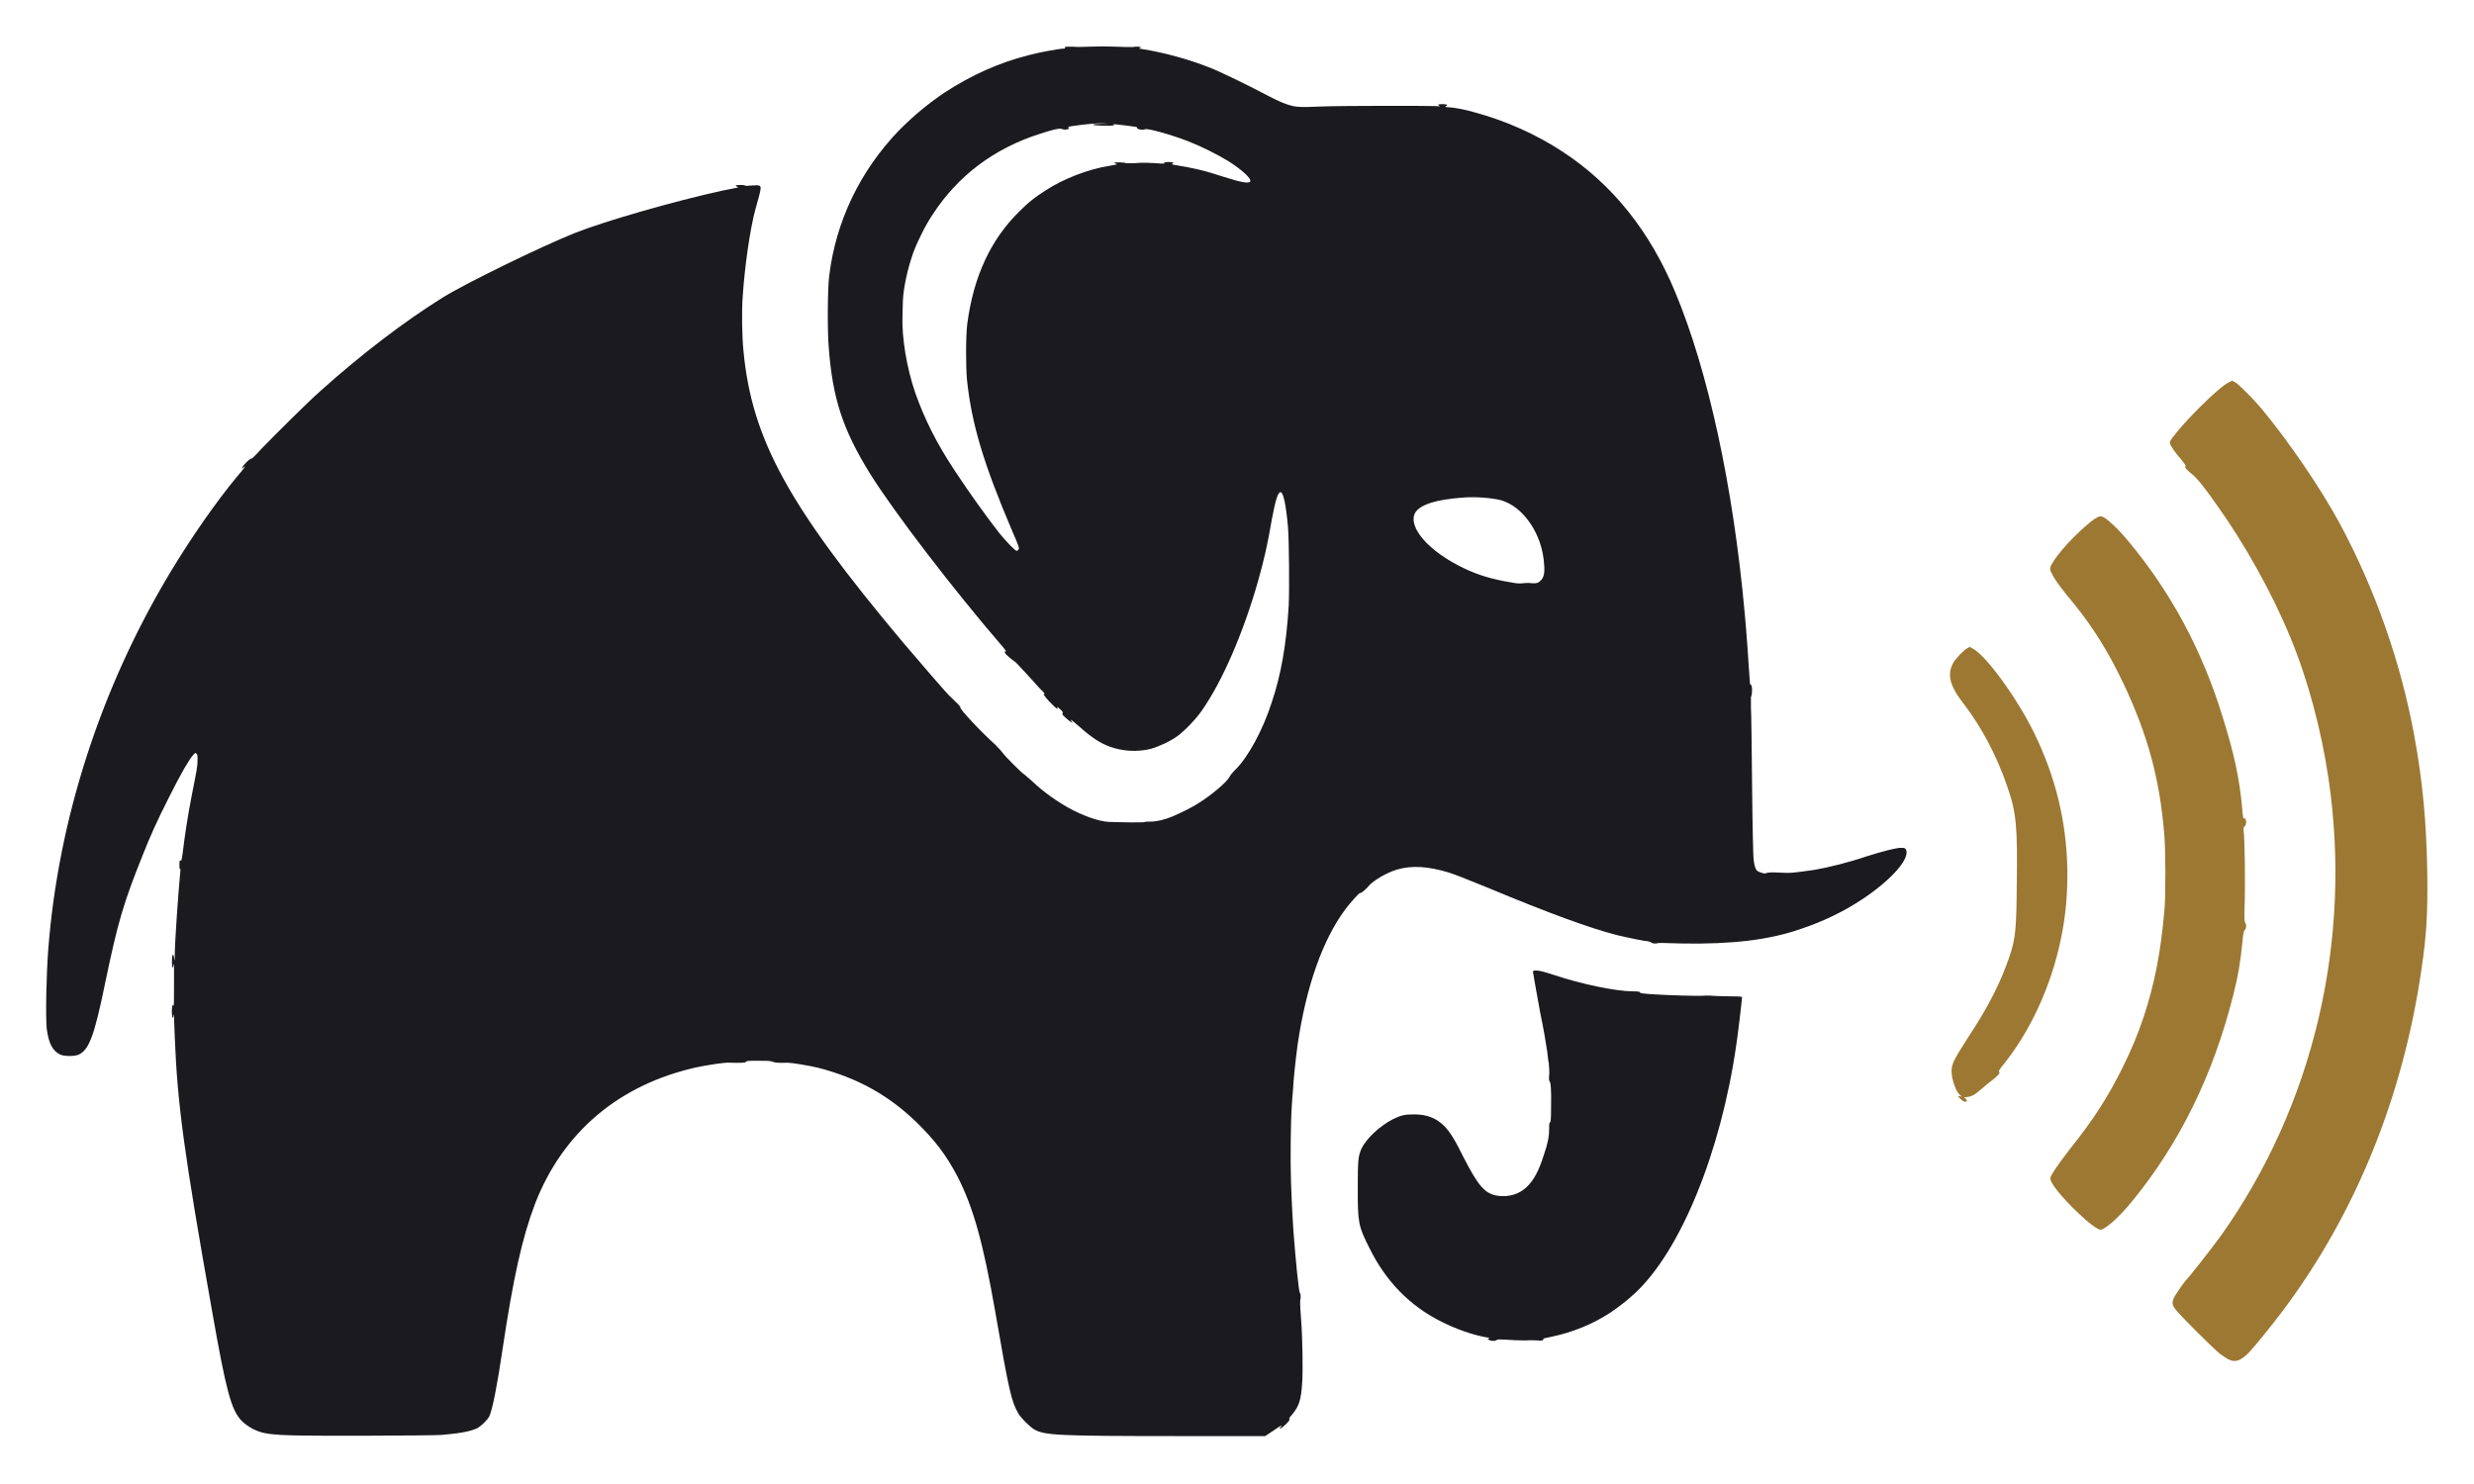
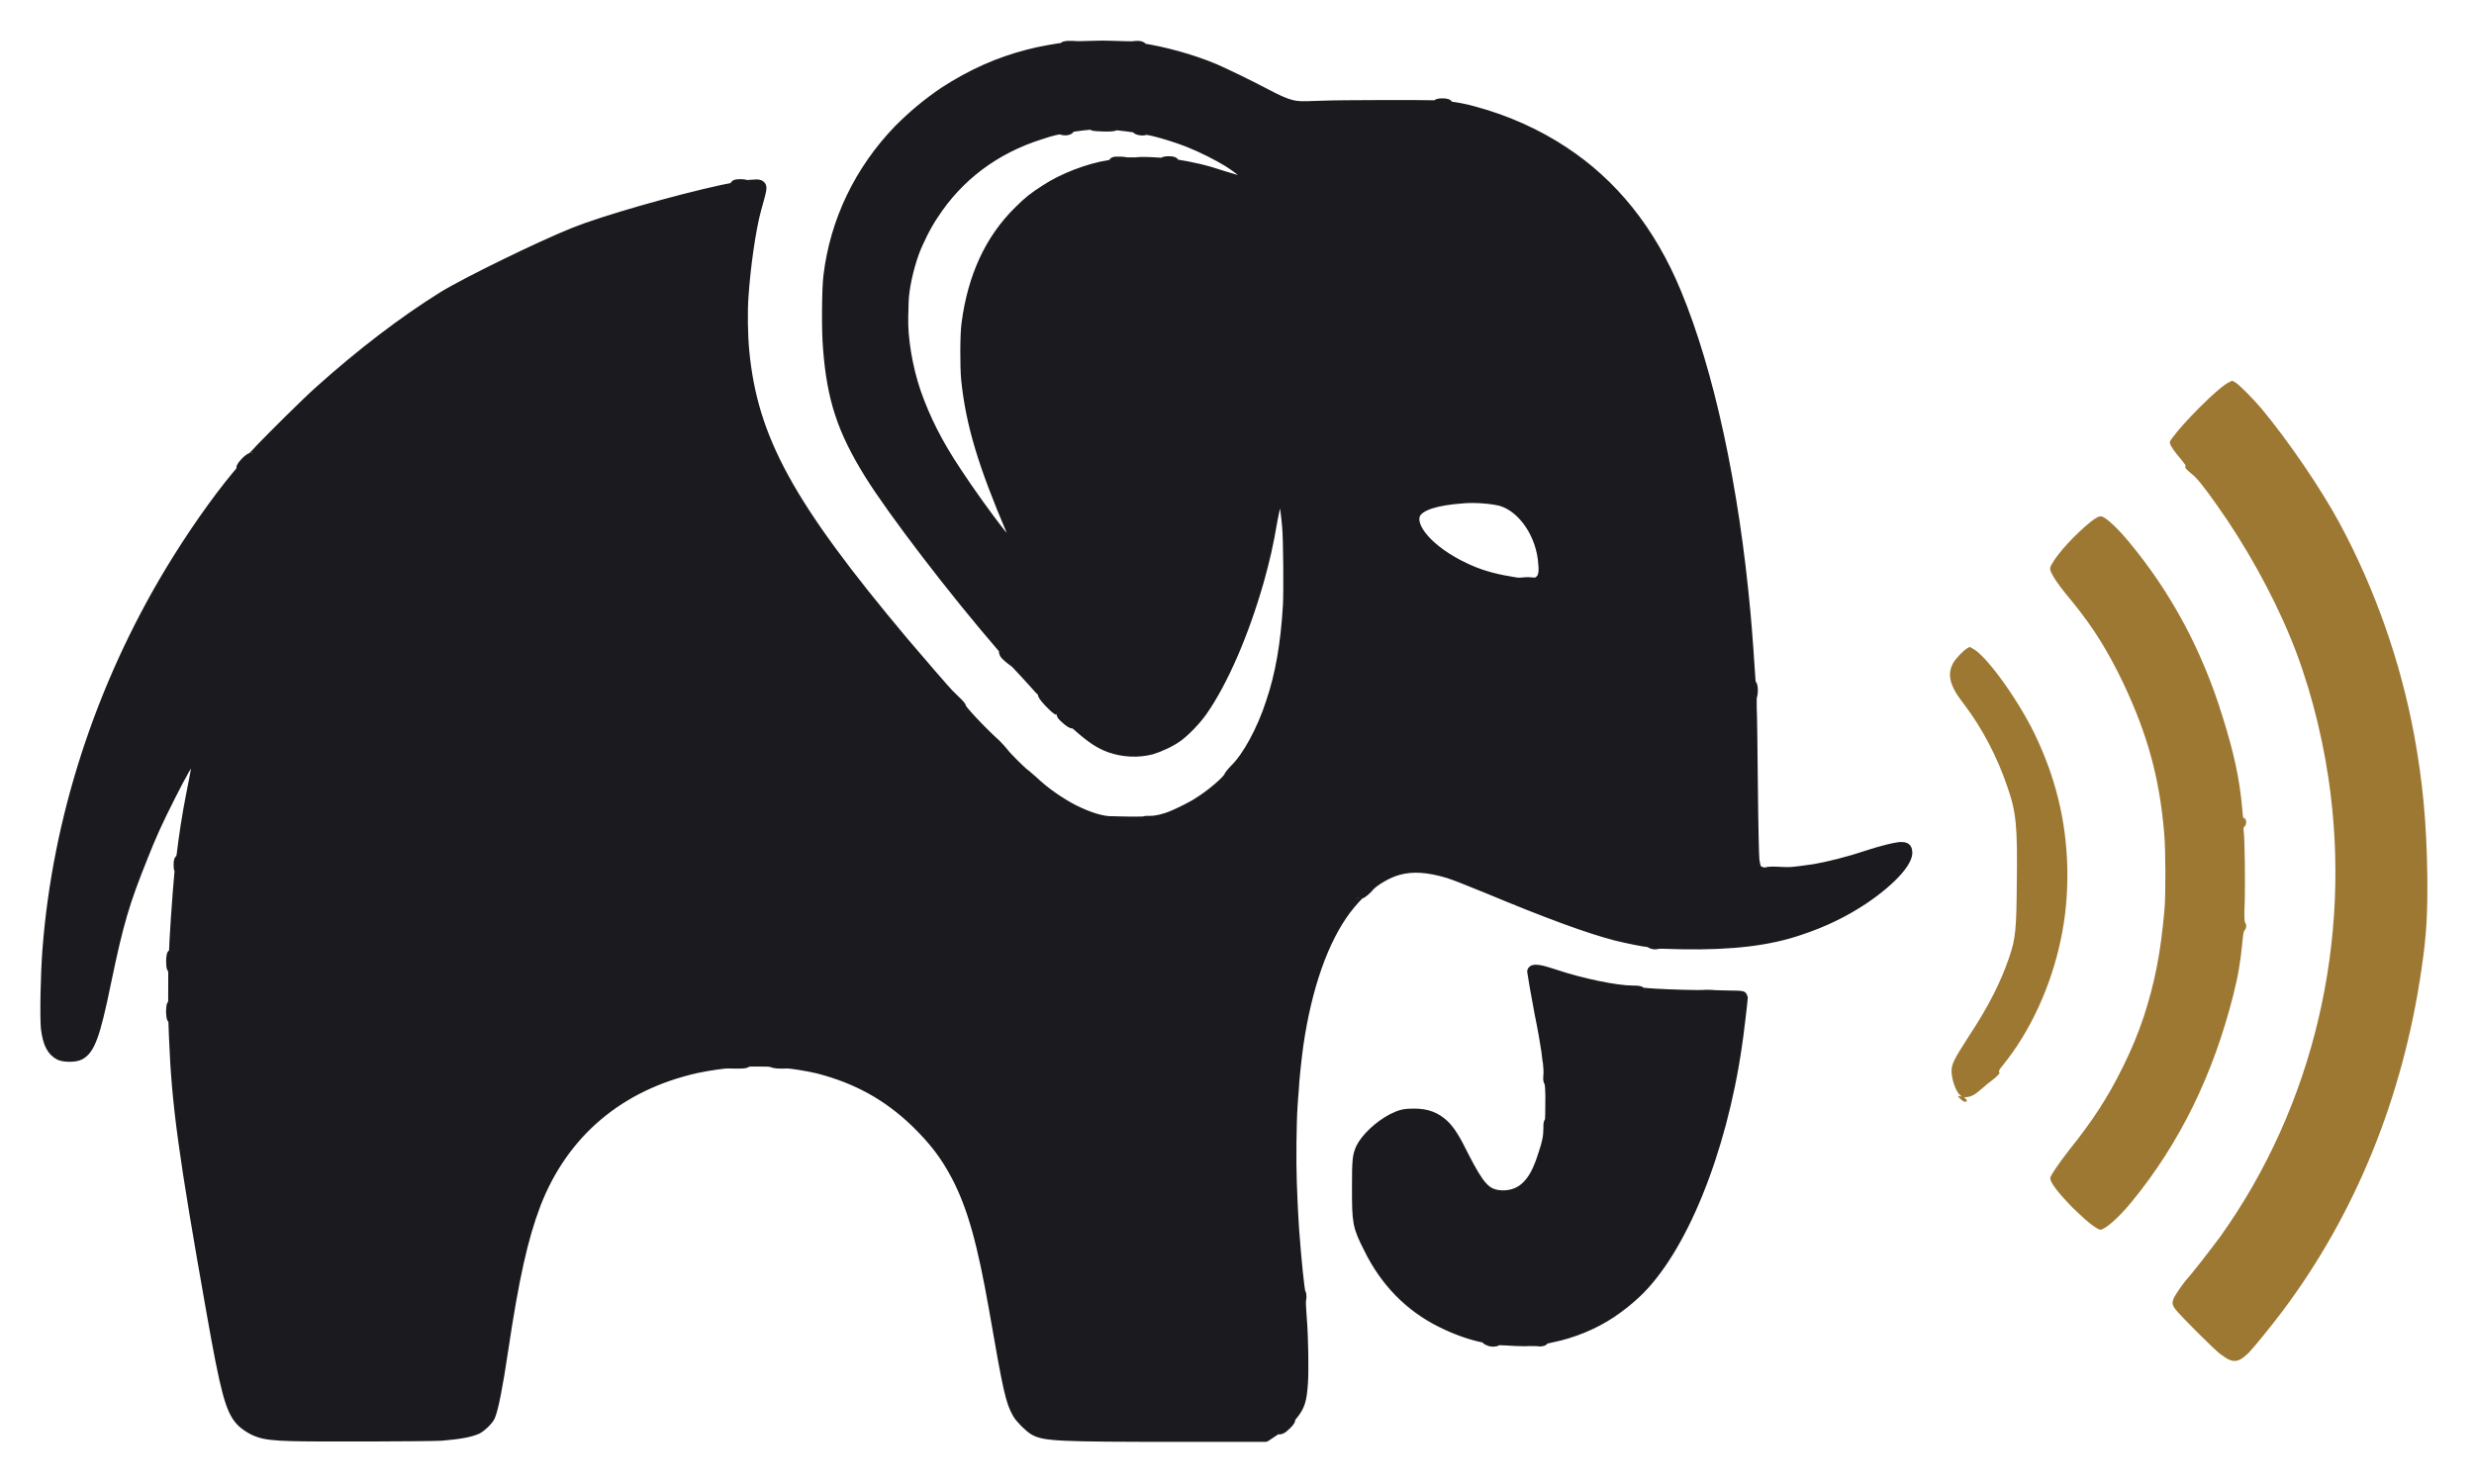
<svg xmlns="http://www.w3.org/2000/svg" viewBox="621.7 320.2 641.2 384.7" role="img" aria-label="pg-probe">
-   <path fill="#1b1a1e" fill-rule="evenodd" d="M697.1 692.3C693.1 692.2 690.3 691.9 688.8 691.3C687.2 690.8 685.2 689.5 684.2 688.4C681.6 685.6 680.3 680.7 676.7 660.3C669.4 619.1 667.7 606.6 667 589.2C666.9 586.9 666.8 584.6 666.8 584C666.8 582.9 666.8 582.9 666.6 583.8C666.4 584.2 666.4 584.2 666.3 583.4C666.1 581.9 666.4 579.9 666.7 581C666.8 581.1 666.8 578.7 666.8 575.6C666.8 572.5 666.8 570 666.8 570.1C666.7 570.2 666.6 570.5 666.6 570.8C666.4 571.2 666.4 571.2 666.3 570.4C666.2 569.4 666.3 567.7 666.5 567.7C666.6 567.7 666.7 567.9 666.8 568.3C666.9 569.5 667 569.4 667 567.8C667 564.4 667.9 551.8 668.4 546.5C668.5 545.8 668.5 545.5 668.4 545.5C668.2 545.5 668.2 545.1 668.2 544.4C668.2 543.3 668.3 543.1 668.6 543.3C668.7 543.5 668.8 543 669 541.7C669.5 537.4 670.4 531.4 671.4 526.4C672.7 519.8 672.9 518.9 672.9 517.2C672.9 516.1 672.9 515.8 672.6 515.6C672.4 515.3 672.3 515.3 671.7 516C670.7 517.1 668.5 520.9 665.6 526.7C662.4 533 660.7 536.8 658.6 542.1C653.8 554.1 652.3 558.9 648.9 575.3C646.2 588.5 644.8 592.2 642.3 593.5C641.3 594.1 638.5 594.1 637.3 593.6C635.3 592.6 634.3 590.7 633.8 586.8C633.5 583.6 633.7 573.1 634.2 566.4C636.8 532.6 647.8 498.5 666 468.3C671.5 459.2 677.8 450.2 683.1 443.8C685.1 441.5 685.7 440.6 684.8 441.4C684.3 441.9 684.3 441.6 684.8 440.9C685.6 439.9 686.6 439 686.9 439.1C687 439.1 688 438.2 689.5 436.5C692.9 433 700.9 425 704.7 421.6C715.4 412 726.4 403.6 736.5 397.3C742.3 393.7 761.7 384.2 770.7 380.6C778.2 377.6 796.6 372.3 809 369.6C811.2 369.2 812.9 368.8 813 368.8C813 368.7 812.9 368.6 812.7 368.6C812.5 368.5 812.4 368.4 812.4 368.3C812.6 368.1 814.6 368.1 814.8 368.3C814.9 368.4 815.5 368.4 816.4 368.3C817.5 368.2 818.1 368.2 818.4 368.3C819.1 368.6 819.1 368.7 817.5 374.4C816.1 379.5 814.7 389.3 814.2 397C813.9 400.6 814 407.3 814.4 411.3C816.6 434.1 826 451.3 855.7 486.7C860.8 492.7 866.6 499.4 867.5 500.3C869.8 502.5 870.7 503.4 870.6 503.6C870.4 504 875.9 509.9 879.7 513.3C880.4 514 881.3 515 881.6 515.4C882.2 516.3 886.4 520.5 887.2 521C887.4 521.1 888.3 522 889.3 522.8C892.2 525.6 896.1 528.3 899.7 530.2C903.9 532.3 907.5 533.4 910.1 533.3C910.7 533.3 912.8 533.4 914.8 533.4C916.8 533.4 918.4 533.4 918.4 533.3C918.5 533.2 919.1 533.2 919.9 533.2C921.5 533.2 923.5 532.7 925.5 531.9C927.6 531 930.9 529.4 932.5 528.3C935.6 526.4 939.8 522.8 940.3 521.7C940.4 521.4 941.1 520.5 941.9 519.7C945.1 516.6 949 509.5 951.3 502.3C953.7 495.2 955.1 487.3 955.7 477.2C955.9 473.4 955.8 460 955.5 456.7C955 451 954.3 447.8 953.6 447.8C952.9 447.8 952.3 449.7 951.3 455C950.2 461.5 949.3 465.3 947.8 470.7C943.9 484.4 938.5 496.8 933.2 504.4C931.6 506.7 928.8 509.6 926.9 511C925 512.4 922.1 513.7 920.1 514.3C916.6 515.2 912.8 515 909.4 513.8C906.7 512.8 904.6 511.4 901 508.2C900 507.3 899.2 506.7 899.2 506.8C899.2 506.8 899.3 507 899.4 507.2C900 507.8 899.5 507.6 898.6 506.9C897.2 505.7 896.9 505.4 897.1 505.1C897.3 504.9 897.1 504.7 896.5 504.1C895.8 503.5 895.7 503.3 895.7 503.6C895.8 503.8 895.8 504 895.7 504C895.6 504 893.5 502 892.8 501.1C892.1 500.2 892 500 892.5 500.1C892.6 500.2 892.1 499.5 891.2 498.7C890.4 497.8 888.7 495.9 887.3 494.4C886 493 884.9 491.8 884.8 491.8C884.6 491.7 883.2 490.6 882.5 489.9C882 489.4 881.9 488.9 882.5 489.1C882.6 489.2 882.2 488.6 881.6 487.9C868.9 473.2 853.3 452.8 847.2 443C840.2 431.7 837.5 423.6 836.5 410.4C836.1 406 836.2 394.9 836.6 391.8C838.3 377.6 844.6 364.5 854.7 354C858.6 350.1 862.1 347.2 866.5 344.2C873.6 339.6 880.5 336.5 888.3 334.5C890.8 333.8 896.4 332.8 897.4 332.8C897.8 332.8 897.8 332.8 897.7 332.6C897.5 332.4 897.6 332.4 898.3 332.3C898.7 332.3 899.5 332.3 899.9 332.3C900.4 332.4 902.2 332.4 904.1 332.3C906.4 332.2 908.4 332.2 910.8 332.3C912.7 332.4 914.6 332.4 915.1 332.4C915.6 332.3 916.3 332.3 916.8 332.3C917.5 332.4 917.6 332.5 917.2 332.6C916.8 332.8 916.8 332.8 917.6 332.9C923.4 333.8 930.4 335.7 936.4 338.2C939.1 339.4 943.8 341.6 950.3 345C954.3 347.1 956.4 347.8 958.4 347.9C959.1 348 961.9 347.9 964.6 347.8C969.5 347.6 991 347.6 993.7 347.7C994.9 347.8 995 347.8 994.7 347.6C994.2 347.3 994.4 347.2 995.6 347.2C996.6 347.2 997.1 347.4 996.6 347.6C996.1 347.8 996.3 348 997 348C998.1 348 1001.5 348.6 1003.8 349.3C1012 351.5 1020 355.1 1026.8 359.6C1039.6 368 1049.3 380.1 1055.9 396C1064.4 416.4 1070.9 446.2 1073.9 479.3C1074.4 484.7 1074.9 492.1 1075.1 495.4C1075.2 497.3 1075.3 497.8 1075.4 497.7C1075.9 497.6 1075.9 500.2 1075.5 500.9C1075.5 501 1075.5 502.3 1075.5 503.6C1075.6 505 1075.7 514.1 1075.8 524C1075.9 535.1 1076.1 542.4 1076.2 543.2C1076.3 544 1076.5 544.9 1076.7 545.3C1077 546 1077.2 546.1 1078.1 546.4C1078.9 546.7 1079.1 546.7 1079.6 546.5C1080.1 546.4 1080.9 546.3 1082.4 546.4C1086 546.6 1086.3 546.5 1092 545.7C1095.5 545.1 1100.8 543.8 1105.5 542.2C1109.9 540.8 1112.5 540.2 1114 540C1115.2 540 1115.3 540 1115.6 540.3C1117 542.5 1112.2 548.1 1104.4 553.3C1099.4 556.6 1094.2 559.1 1088.2 561.1C1080.1 563.9 1070.5 565 1057.8 564.8C1051.5 564.6 1051.8 564.6 1050.9 564.8C1050.3 564.8 1050 564.8 1049.6 564.5C1049.2 564.3 1048.8 564.2 1048.7 564.2C1048 564.2 1043.6 563.3 1040.7 562.6C1033.7 560.8 1023 556.9 1007.2 550.3C1001.3 547.9 999.3 547.1 997.2 546.4C991.9 544.8 987.7 544.5 983.9 545.6C981.3 546.3 977.8 548.4 976.6 549.7C975.9 550.6 974.4 551.9 974.2 551.7C974 551.6 971.7 554.2 970.4 555.9C964.5 563.8 960.2 576 958 591.1C957.5 594.8 956.9 600.4 956.8 602.9C956.7 603.7 956.6 605.5 956.5 606.9C956.2 611.3 956.1 621.5 956.3 626.7C956.6 634.9 956.7 635.3 956.9 639C957.5 647 958.3 655 958.6 655.4C958.8 655.7 958.8 656 958.8 656.6C958.6 657.6 958.6 657.9 958.9 662.1C959.3 667.1 959.4 675.5 959.2 678.6C958.9 683.2 958.4 684.7 956.6 686.9C955.9 687.7 955.7 688 955.9 688.1C956.1 688.3 955.3 689.2 954.1 690.2C953.4 690.7 953.1 690.7 953.6 690.2C954.2 689.5 953.7 689.7 951.7 691.1L949.6 692.5L927.8 692.5C895.9 692.5 892.5 692.3 889.8 690.8C888.6 690.1 886.3 687.8 885.6 686.6C883.8 683.4 883.2 680.8 879.6 660C876.5 642.3 873.9 633 869.8 625.1C866.9 619.6 864.1 615.9 859.1 611C851.8 604 843.8 599.6 833.7 597C831.2 596.4 826.8 595.7 825.8 595.7C823.4 595.8 822.5 595.7 821.8 595.4C821.2 595.2 820.4 595.2 818.1 595.2C815.5 595.2 815.2 595.2 815 595.5C814.9 595.7 814 595.8 810.7 595.7C809.5 595.6 805.1 596.3 802.2 596.9C782.1 601.4 767.6 613.7 760.4 632.2C757 641.1 754.7 651.6 751.9 670.3C750.6 679.2 749.3 685.8 748.5 687.4C747.9 688.5 746.4 689.9 745.3 690.5C743.5 691.3 740.9 691.8 736.1 692.2C733 692.4 702.4 692.5 697.1 692.3ZM1007.7 667.6L1007.2 667.4L1007.6 667.2C1007.9 667.1 1007.7 667 1006.4 666.8C1002.9 666.1 999 664.7 995.4 662.9C987.1 658.8 980.8 652.3 976.6 643.7C973.7 638 973.6 637.1 973.6 628.2C973.6 620.9 973.7 619.9 974.6 617.9C975.9 615.3 979.2 612.2 982.6 610.4C984.8 609.3 985.8 609.1 988.2 609.1C991.5 609.1 993.8 610 995.9 612C997.4 613.5 998.7 615.5 1001 620.2C1004.9 627.8 1006.6 629.7 1009.9 630.2C1012.7 630.6 1015.5 629.8 1017.4 627.9C1019.2 626.2 1020.5 623.8 1021.8 619.7C1022.9 616.5 1023.2 614.8 1023.2 612.9C1023.2 611.7 1023.2 611.3 1023.4 611.2C1023.6 611.1 1023.7 610.5 1023.7 607.2C1023.8 602.7 1023.6 600.7 1023.3 600.5C1023.2 600.4 1023.1 600 1023.2 599C1023.3 598.1 1023.2 596.9 1023.1 595.8C1022.9 594.9 1022.8 593.5 1022.7 592.8C1022.4 590.8 1021.8 587.1 1020.9 582.8C1020.1 578.4 1019 572.4 1019 572.1C1019 571.9 1019.2 571.8 1019.8 571.8C1020.7 571.8 1021.8 572.1 1024.6 573C1031.4 575.3 1040.6 577.2 1044.8 577.2C1046.1 577.2 1046.7 577.3 1046.7 577.4C1046.7 577.7 1047.4 577.8 1050.7 578C1053.9 578.2 1062.3 578.5 1063.8 578.3C1064.5 578.3 1065.6 578.3 1066.3 578.4C1067 578.4 1068.8 578.5 1070.4 578.5C1072.5 578.5 1073.2 578.6 1073.2 578.7C1073.2 579.2 1072 589.4 1071.7 591.1C1067.7 618.9 1057.3 644.4 1045.5 655.4C1043.2 657.5 1041.8 658.6 1039.2 660.4C1034.7 663.4 1029.3 665.6 1024 666.7C1021.7 667.2 1021.6 667.2 1021.7 667.3C1021.9 667.6 1021.2 667.9 1020.4 667.7C1020.1 667.7 1018.5 667.6 1016.9 667.7C1015.4 667.7 1013.2 667.6 1012 667.5C1010.3 667.4 1009.9 667.4 1009.6 667.6C1009.2 667.9 1008.2 667.9 1007.7 667.6ZM1016.5 471.4C1017.1 471.3 1018 471.3 1018.7 471.4C1020 471.5 1020.5 471.3 1021.2 470.5C1021.8 469.8 1022.1 468.6 1021.9 466.6C1021.5 458.8 1016.6 451.6 1010.8 449.9C1008.5 449.3 1004 448.9 1000.8 449.2C993.9 449.7 989.8 451 988.5 453.1C986.4 456.8 992.1 463.3 1001.3 467.6C1004.6 469.2 1008.5 470.4 1012.9 471.1C1015 471.5 1015.2 471.5 1016.5 471.4ZM885.7 462.6C885.9 462.2 885.7 461.7 884.1 458C876.6 440.4 873.5 430.1 872.3 418.5C872 415.2 872 406.9 872.4 404.1C874 392 878.4 382.4 885.8 375.1C888.5 372.4 889.7 371.5 892.8 369.5C897.2 366.6 903.9 364 909.2 363.2C909.9 363.1 910.6 362.9 910.8 362.9L911.2 362.8L910.9 362.6C910.6 362.6 910.5 362.5 910.5 362.4C910.7 362.2 913.4 362.3 913.5 362.5C913.5 362.5 914.5 362.5 915.8 362.5C917.7 362.3 919.7 362.4 922.7 362.6C923.3 362.6 923.7 362.6 923.5 362.6C923.1 362.4 923.6 362.2 924.6 362.2C925.7 362.2 926.1 362.4 925.6 362.6C925.3 362.8 925.4 362.8 925.8 362.9C930.8 363.7 933.9 364.4 938.7 366C943.4 367.5 945.2 367.8 945.7 367.3C946.2 366.6 943.7 364.3 940.1 362C937.3 360.3 933.4 358.3 929.6 356.8C925.2 355.1 919.1 353.4 918.5 353.7C917.9 354 916.2 353.7 916.4 353.3C916.5 353.1 916.2 353.1 914 352.8C911.8 352.5 909.8 352.3 910.3 352.5C911.2 352.8 908.2 352.9 905.9 352.7C904.3 352.6 904.9 352.3 907.2 352.3L909.2 352.3L907.7 352.2C905.9 352.1 903 352.4 900.2 352.8C898.7 353 898.4 353.1 898.6 353.3C899.2 353.7 897.6 354 896.8 353.6C896.3 353.4 894.5 353.8 891.2 354.9C879.5 358.6 870 365.7 863.5 375.7C861.7 378.3 859.5 382.7 858.4 385.7C856.9 389.9 855.8 395 855.7 398.4C855.7 399.4 855.6 401.1 855.6 402.2C855.4 407.7 856.7 415.6 858.9 422C861.3 428.8 864.4 435.1 869.4 442.6C872.6 447.5 877.7 454.6 880.7 458.4C882.4 460.5 884.8 463 885.2 463C885.4 463 885.6 462.8 885.7 462.6Z" />
+   <path fill="#1b1a1e" stroke="#1b1a1e" stroke-width="3" stroke-linejoin="round" fill-rule="evenodd" d="M697.1 692.3C693.1 692.2 690.3 691.9 688.8 691.3C687.2 690.8 685.2 689.5 684.2 688.4C681.6 685.6 680.3 680.7 676.7 660.3C669.4 619.1 667.7 606.6 667 589.2C666.9 586.9 666.8 584.6 666.8 584C666.8 582.9 666.8 582.9 666.6 583.8C666.4 584.2 666.4 584.2 666.3 583.4C666.1 581.9 666.4 579.9 666.7 581C666.8 581.1 666.8 578.7 666.8 575.6C666.8 572.5 666.8 570 666.8 570.1C666.7 570.2 666.6 570.5 666.6 570.8C666.4 571.2 666.4 571.2 666.3 570.4C666.2 569.4 666.3 567.7 666.5 567.7C666.6 567.7 666.7 567.9 666.8 568.3C666.9 569.5 667 569.4 667 567.8C667 564.4 667.9 551.8 668.4 546.5C668.5 545.8 668.5 545.5 668.4 545.5C668.2 545.5 668.2 545.1 668.2 544.4C668.2 543.3 668.3 543.1 668.6 543.3C668.7 543.5 668.8 543 669 541.7C669.5 537.4 670.4 531.4 671.4 526.4C672.7 519.8 672.9 518.9 672.9 517.2C672.9 516.1 672.9 515.8 672.6 515.6C672.4 515.3 672.3 515.3 671.7 516C670.7 517.1 668.5 520.9 665.6 526.7C662.4 533 660.7 536.8 658.6 542.1C653.8 554.1 652.3 558.9 648.9 575.3C646.2 588.5 644.8 592.2 642.3 593.5C641.3 594.1 638.5 594.1 637.3 593.6C635.3 592.6 634.3 590.7 633.8 586.8C633.5 583.6 633.7 573.1 634.2 566.4C636.8 532.6 647.8 498.5 666 468.3C671.5 459.2 677.8 450.2 683.1 443.8C685.1 441.5 685.7 440.6 684.8 441.4C684.3 441.9 684.3 441.6 684.8 440.9C685.6 439.9 686.6 439 686.9 439.1C687 439.1 688 438.2 689.5 436.5C692.9 433 700.9 425 704.7 421.6C715.4 412 726.4 403.6 736.5 397.3C742.3 393.7 761.7 384.2 770.7 380.6C778.2 377.6 796.6 372.3 809 369.6C811.2 369.2 812.9 368.8 813 368.8C813 368.7 812.9 368.6 812.7 368.6C812.5 368.5 812.4 368.4 812.4 368.3C812.6 368.1 814.6 368.1 814.8 368.3C814.9 368.4 815.5 368.4 816.4 368.3C817.5 368.2 818.1 368.2 818.4 368.3C819.1 368.6 819.1 368.7 817.5 374.4C816.1 379.5 814.7 389.3 814.2 397C813.9 400.6 814 407.3 814.4 411.3C816.6 434.1 826 451.3 855.7 486.7C860.8 492.7 866.6 499.4 867.5 500.3C869.8 502.5 870.7 503.4 870.6 503.6C870.4 504 875.9 509.9 879.7 513.3C880.4 514 881.3 515 881.6 515.4C882.2 516.3 886.4 520.5 887.2 521C887.4 521.1 888.3 522 889.3 522.8C892.2 525.6 896.1 528.3 899.7 530.2C903.9 532.3 907.5 533.4 910.1 533.3C910.7 533.3 912.8 533.4 914.8 533.4C916.8 533.4 918.4 533.4 918.4 533.3C918.5 533.2 919.1 533.2 919.9 533.2C921.5 533.2 923.5 532.7 925.5 531.9C927.6 531 930.9 529.4 932.5 528.3C935.6 526.4 939.8 522.8 940.3 521.7C940.4 521.4 941.1 520.5 941.9 519.7C945.1 516.6 949 509.5 951.3 502.3C953.7 495.2 955.1 487.3 955.7 477.2C955.9 473.4 955.8 460 955.5 456.7C955 451 954.3 447.8 953.6 447.8C952.9 447.8 952.3 449.7 951.3 455C950.2 461.5 949.3 465.3 947.8 470.7C943.9 484.4 938.5 496.8 933.2 504.4C931.6 506.7 928.8 509.6 926.9 511C925 512.4 922.1 513.7 920.1 514.3C916.6 515.2 912.8 515 909.4 513.8C906.7 512.8 904.6 511.4 901 508.2C900 507.3 899.2 506.7 899.2 506.8C899.2 506.8 899.3 507 899.4 507.2C900 507.8 899.5 507.6 898.6 506.9C897.2 505.7 896.9 505.4 897.1 505.1C897.3 504.9 897.1 504.7 896.5 504.1C895.8 503.5 895.7 503.3 895.7 503.6C895.8 503.8 895.8 504 895.7 504C895.6 504 893.5 502 892.8 501.1C892.1 500.2 892 500 892.5 500.1C892.6 500.2 892.1 499.5 891.2 498.7C890.4 497.8 888.7 495.9 887.3 494.4C886 493 884.9 491.8 884.8 491.8C884.6 491.7 883.2 490.6 882.5 489.9C882 489.4 881.9 488.9 882.5 489.1C882.6 489.2 882.2 488.6 881.6 487.9C868.9 473.2 853.3 452.8 847.2 443C840.2 431.7 837.5 423.6 836.5 410.4C836.1 406 836.2 394.9 836.6 391.8C838.3 377.6 844.6 364.5 854.7 354C858.6 350.1 862.1 347.2 866.5 344.2C873.6 339.6 880.5 336.5 888.3 334.5C890.8 333.8 896.4 332.8 897.4 332.8C897.8 332.8 897.8 332.8 897.7 332.6C897.5 332.4 897.6 332.4 898.3 332.3C898.7 332.3 899.5 332.3 899.9 332.3C900.4 332.4 902.2 332.4 904.1 332.3C906.4 332.2 908.4 332.2 910.8 332.3C912.7 332.4 914.6 332.4 915.1 332.4C915.6 332.3 916.3 332.3 916.8 332.3C917.5 332.4 917.6 332.5 917.2 332.6C916.8 332.8 916.8 332.8 917.6 332.9C923.4 333.8 930.4 335.7 936.4 338.2C939.1 339.4 943.8 341.6 950.3 345C954.3 347.1 956.4 347.8 958.4 347.9C959.1 348 961.9 347.9 964.6 347.8C969.5 347.6 991 347.6 993.7 347.7C994.9 347.8 995 347.8 994.7 347.6C994.2 347.3 994.4 347.2 995.6 347.2C996.6 347.2 997.1 347.4 996.6 347.6C996.1 347.8 996.3 348 997 348C998.1 348 1001.5 348.6 1003.8 349.3C1012 351.5 1020 355.1 1026.8 359.6C1039.6 368 1049.3 380.1 1055.9 396C1064.4 416.4 1070.9 446.2 1073.9 479.3C1074.4 484.7 1074.9 492.1 1075.1 495.4C1075.2 497.3 1075.3 497.8 1075.4 497.7C1075.9 497.6 1075.9 500.2 1075.5 500.9C1075.5 501 1075.5 502.3 1075.5 503.6C1075.6 505 1075.7 514.1 1075.8 524C1075.9 535.1 1076.1 542.4 1076.2 543.2C1076.3 544 1076.5 544.9 1076.7 545.3C1077 546 1077.2 546.1 1078.1 546.4C1078.9 546.7 1079.1 546.7 1079.6 546.5C1080.1 546.4 1080.9 546.3 1082.4 546.4C1086 546.6 1086.3 546.5 1092 545.7C1095.5 545.1 1100.8 543.8 1105.5 542.2C1109.9 540.8 1112.5 540.2 1114 540C1115.2 540 1115.3 540 1115.6 540.3C1117 542.5 1112.2 548.1 1104.4 553.3C1099.4 556.6 1094.2 559.1 1088.2 561.1C1080.1 563.9 1070.5 565 1057.8 564.8C1051.5 564.6 1051.8 564.6 1050.9 564.8C1050.3 564.8 1050 564.8 1049.6 564.5C1049.2 564.3 1048.8 564.2 1048.7 564.2C1048 564.2 1043.6 563.3 1040.7 562.6C1033.7 560.8 1023 556.9 1007.2 550.3C1001.3 547.9 999.3 547.1 997.2 546.4C991.9 544.8 987.7 544.5 983.9 545.6C981.3 546.3 977.8 548.4 976.6 549.7C975.9 550.6 974.4 551.9 974.2 551.7C974 551.6 971.7 554.2 970.4 555.9C964.5 563.8 960.2 576 958 591.1C957.5 594.8 956.9 600.4 956.8 602.9C956.7 603.7 956.6 605.5 956.5 606.9C956.2 611.3 956.1 621.5 956.3 626.7C956.6 634.9 956.7 635.3 956.9 639C957.5 647 958.3 655 958.6 655.4C958.8 655.7 958.8 656 958.8 656.6C958.6 657.6 958.6 657.9 958.9 662.1C959.3 667.1 959.4 675.5 959.2 678.6C958.9 683.2 958.4 684.7 956.6 686.9C955.9 687.7 955.7 688 955.9 688.1C956.1 688.3 955.3 689.2 954.1 690.2C953.4 690.7 953.1 690.7 953.6 690.2C954.2 689.5 953.7 689.7 951.7 691.1L949.6 692.5L927.8 692.5C895.9 692.5 892.5 692.3 889.8 690.8C888.6 690.1 886.3 687.8 885.6 686.6C883.8 683.4 883.2 680.8 879.6 660C876.5 642.3 873.9 633 869.8 625.1C866.9 619.6 864.1 615.9 859.1 611C851.8 604 843.8 599.6 833.7 597C831.2 596.4 826.8 595.7 825.8 595.7C823.4 595.8 822.5 595.7 821.8 595.4C821.2 595.2 820.4 595.2 818.1 595.2C815.5 595.2 815.2 595.2 815 595.5C814.9 595.7 814 595.8 810.7 595.7C809.5 595.6 805.1 596.3 802.2 596.9C782.1 601.4 767.6 613.7 760.4 632.2C757 641.1 754.7 651.6 751.9 670.3C750.6 679.2 749.3 685.8 748.5 687.4C747.9 688.5 746.4 689.9 745.3 690.5C743.5 691.3 740.9 691.8 736.1 692.2C733 692.4 702.4 692.5 697.1 692.3ZM1007.7 667.6L1007.2 667.4L1007.6 667.2C1007.9 667.1 1007.7 667 1006.4 666.8C1002.9 666.1 999 664.7 995.4 662.9C987.1 658.8 980.8 652.3 976.6 643.7C973.7 638 973.6 637.1 973.6 628.2C973.6 620.9 973.7 619.9 974.6 617.9C975.9 615.3 979.2 612.2 982.6 610.4C984.8 609.3 985.8 609.1 988.2 609.1C991.5 609.1 993.8 610 995.9 612C997.4 613.5 998.7 615.5 1001 620.2C1004.9 627.8 1006.6 629.7 1009.9 630.2C1012.7 630.6 1015.5 629.8 1017.4 627.9C1019.2 626.2 1020.5 623.8 1021.8 619.7C1022.9 616.5 1023.2 614.8 1023.2 612.9C1023.2 611.7 1023.2 611.3 1023.4 611.2C1023.6 611.1 1023.7 610.5 1023.7 607.2C1023.8 602.7 1023.6 600.7 1023.3 600.5C1023.2 600.4 1023.1 600 1023.2 599C1023.3 598.1 1023.2 596.9 1023.1 595.8C1022.9 594.9 1022.8 593.5 1022.7 592.8C1022.4 590.8 1021.8 587.1 1020.9 582.8C1020.1 578.4 1019 572.4 1019 572.1C1019 571.9 1019.2 571.8 1019.8 571.8C1020.7 571.8 1021.8 572.1 1024.6 573C1031.4 575.3 1040.6 577.2 1044.8 577.2C1046.1 577.2 1046.7 577.3 1046.7 577.4C1046.7 577.7 1047.4 577.8 1050.7 578C1053.9 578.2 1062.3 578.5 1063.8 578.3C1064.5 578.3 1065.6 578.3 1066.3 578.4C1067 578.4 1068.8 578.5 1070.4 578.5C1072.5 578.5 1073.2 578.6 1073.2 578.7C1073.2 579.2 1072 589.4 1071.7 591.1C1067.7 618.9 1057.3 644.4 1045.5 655.4C1043.2 657.5 1041.8 658.6 1039.2 660.4C1034.7 663.4 1029.3 665.6 1024 666.7C1021.7 667.2 1021.6 667.2 1021.7 667.3C1021.9 667.6 1021.2 667.9 1020.4 667.7C1020.1 667.7 1018.5 667.6 1016.9 667.7C1015.4 667.7 1013.2 667.6 1012 667.5C1010.3 667.4 1009.9 667.4 1009.6 667.6C1009.2 667.9 1008.2 667.9 1007.7 667.6ZM1016.5 471.4C1017.1 471.3 1018 471.3 1018.7 471.4C1020 471.5 1020.5 471.3 1021.2 470.5C1021.8 469.8 1022.1 468.6 1021.9 466.6C1021.5 458.8 1016.6 451.6 1010.8 449.9C1008.5 449.3 1004 448.9 1000.8 449.2C993.9 449.7 989.8 451 988.5 453.1C986.4 456.8 992.1 463.3 1001.3 467.6C1004.6 469.2 1008.5 470.4 1012.9 471.1C1015 471.5 1015.2 471.5 1016.5 471.4ZM885.7 462.6C885.9 462.2 885.7 461.7 884.1 458C876.6 440.4 873.5 430.1 872.3 418.5C872 415.2 872 406.9 872.4 404.1C874 392 878.4 382.4 885.8 375.1C888.5 372.4 889.7 371.5 892.8 369.5C897.2 366.6 903.9 364 909.2 363.2C909.9 363.1 910.6 362.9 910.8 362.9L911.2 362.8L910.9 362.6C910.6 362.6 910.5 362.5 910.5 362.4C910.7 362.2 913.4 362.3 913.5 362.5C913.5 362.5 914.5 362.5 915.8 362.5C917.7 362.3 919.7 362.4 922.7 362.6C923.3 362.6 923.7 362.6 923.5 362.6C923.1 362.4 923.6 362.2 924.6 362.2C925.7 362.2 926.1 362.4 925.6 362.6C925.3 362.8 925.4 362.8 925.8 362.9C930.8 363.7 933.9 364.4 938.7 366C943.4 367.5 945.2 367.8 945.7 367.3C946.2 366.6 943.7 364.3 940.1 362C937.3 360.3 933.4 358.3 929.6 356.8C925.2 355.1 919.1 353.4 918.5 353.7C917.9 354 916.2 353.7 916.4 353.3C916.5 353.1 916.2 353.1 914 352.8C911.8 352.5 909.8 352.3 910.3 352.5C911.2 352.8 908.2 352.9 905.9 352.7C904.3 352.6 904.9 352.3 907.2 352.3L909.2 352.3L907.7 352.2C905.9 352.1 903 352.4 900.2 352.8C898.7 353 898.4 353.1 898.6 353.3C899.2 353.7 897.6 354 896.8 353.6C896.3 353.4 894.5 353.8 891.2 354.9C879.5 358.6 870 365.7 863.5 375.7C861.7 378.3 859.5 382.7 858.4 385.7C856.9 389.9 855.8 395 855.7 398.4C855.7 399.4 855.6 401.1 855.6 402.2C855.4 407.7 856.7 415.6 858.9 422C861.3 428.8 864.4 435.1 869.4 442.6C872.6 447.5 877.7 454.6 880.7 458.4C882.4 460.5 884.8 463 885.2 463C885.4 463 885.6 462.8 885.7 462.6Z" />
  <path fill="#9d7832" d="M1199.2 672.6C1198.8 672.4 1197.8 671.7 1197.1 671.2C1195.4 669.9 1186.5 661 1185.5 659.6C1184.6 658.4 1184.6 657.8 1185.2 656.5C1185.7 655.6 1187.4 653.1 1188 652.4C1189.4 650.9 1194.7 644.1 1197.2 640.7C1221.3 606.9 1231.4 564 1225.2 522.1C1223.3 509.3 1219.8 496.2 1215.2 485.2C1210.5 473.8 1203.5 461.3 1196.3 451.2C1193.3 446.9 1191 444 1189.9 443.2C1188.4 442 1187.9 441.4 1188.1 441.1C1188.3 440.9 1188 440.6 1187 439.3C1185.5 437.6 1184.2 435.8 1184.1 435.1C1184 434.8 1184.1 434.5 1184.8 433.6C1186.4 431.5 1188.5 429.1 1191.9 425.7C1195.3 422.3 1198.1 419.9 1199.4 419.3L1200.2 418.9L1201 419.3C1201.9 419.8 1205.5 423.4 1207.8 426.1C1214.7 434.4 1223.2 446.8 1228.1 455.9C1237.2 472.8 1243.9 491.8 1247.4 510.8C1249.6 522.8 1250.6 533.3 1250.8 547.1C1250.9 557.1 1250.6 562.6 1249.3 571.4C1244.5 604.6 1232.2 634.9 1213.2 660.2C1210.1 664.3 1206.1 669.2 1204.6 670.8C1202.4 673 1201.1 673.5 1199.2 672.6ZM1164.8 638.4C1163.1 637.3 1161.6 635.9 1158.8 633.2C1154.8 629.1 1152.9 626.5 1153.1 625.5C1153.3 624.7 1155.3 621.8 1158 618.3C1164.2 610.6 1168.1 604.5 1171.9 596.8C1174.2 592.1 1175.6 588.8 1177.3 583.8C1180.2 574.9 1181.7 567.2 1182.7 555.8C1183 552 1183 540.4 1182.6 536.2C1181.4 521.9 1178.3 510.6 1172 497.3C1168.2 489.3 1164.3 483 1159.2 476.7C1156.1 473 1154.8 471.2 1153.9 469.7C1152.9 467.9 1152.8 467.6 1153.5 466.4C1155.1 463.5 1159.7 458.6 1163.4 455.6C1164.9 454.4 1165.8 453.9 1166.4 454.1C1167.5 454.3 1170.6 457.2 1173.4 460.6C1184.4 473.8 1192.5 488.9 1197.8 506.2C1200.7 515.5 1202.1 521.9 1202.8 529.5C1203 532 1203.1 532.6 1203.3 532.4C1203.4 532.1 1203.5 532.1 1203.6 532.5C1204 533 1203.9 534 1203.5 534.4C1203.2 534.6 1203.1 534.8 1203.2 535.6C1203.5 537.8 1203.6 548.1 1203.5 553.4C1203.3 558.3 1203.4 559.1 1203.6 559.4C1204 559.9 1203.9 560.9 1203.5 561.3C1203.2 561.6 1203.1 562.1 1202.9 564.2C1202.4 569.4 1201.8 573.1 1200.5 578.2C1195.3 598.8 1186.7 616.4 1174.4 631.5C1170.9 635.8 1167.3 639 1166 639C1165.8 639 1165.3 638.7 1164.8 638.4ZM1130.3 605.5C1130.1 605.4 1129.7 605 1129.5 604.8L1129.1 604.3L1129.7 604.4L1130.2 604.5L1129.7 604.1C1128.6 603.2 1127.5 600 1127.5 597.9C1127.5 596 1128.1 594.9 1132 588.8C1137.1 581.1 1140.3 574.7 1142.5 568.2C1144.1 563.5 1144.3 561 1144.4 549.4C1144.6 534.4 1144.3 530.8 1141.9 524C1139.3 516.3 1135.3 508.8 1130.9 503C1129 500.5 1128.7 500 1128 498.6C1126.8 496.2 1126.8 494.1 1127.9 492.1C1128.5 491 1130.6 488.8 1131.5 488.3L1132.2 487.9L1132.9 488.3C1136.3 489.9 1144.5 501.2 1149 510.4C1154.4 521.6 1157.2 532.8 1157.5 545.2C1157.6 552 1157.1 557.6 1155.8 563.8C1153.3 575.8 1147.9 587.7 1140.6 596.6C1139.8 597.6 1139.7 597.9 1139.8 598.1C1140 598.3 1140 598.4 1139.7 598.7C1139.3 599.2 1138.4 600 1137.7 600.5C1137.4 600.7 1136.4 601.5 1135.5 602.3C1133.7 603.9 1132.7 604.5 1131.5 604.6L1130.7 604.7L1131.1 605C1131.9 605.7 1131.2 606.2 1130.3 605.5Z" />
</svg>
